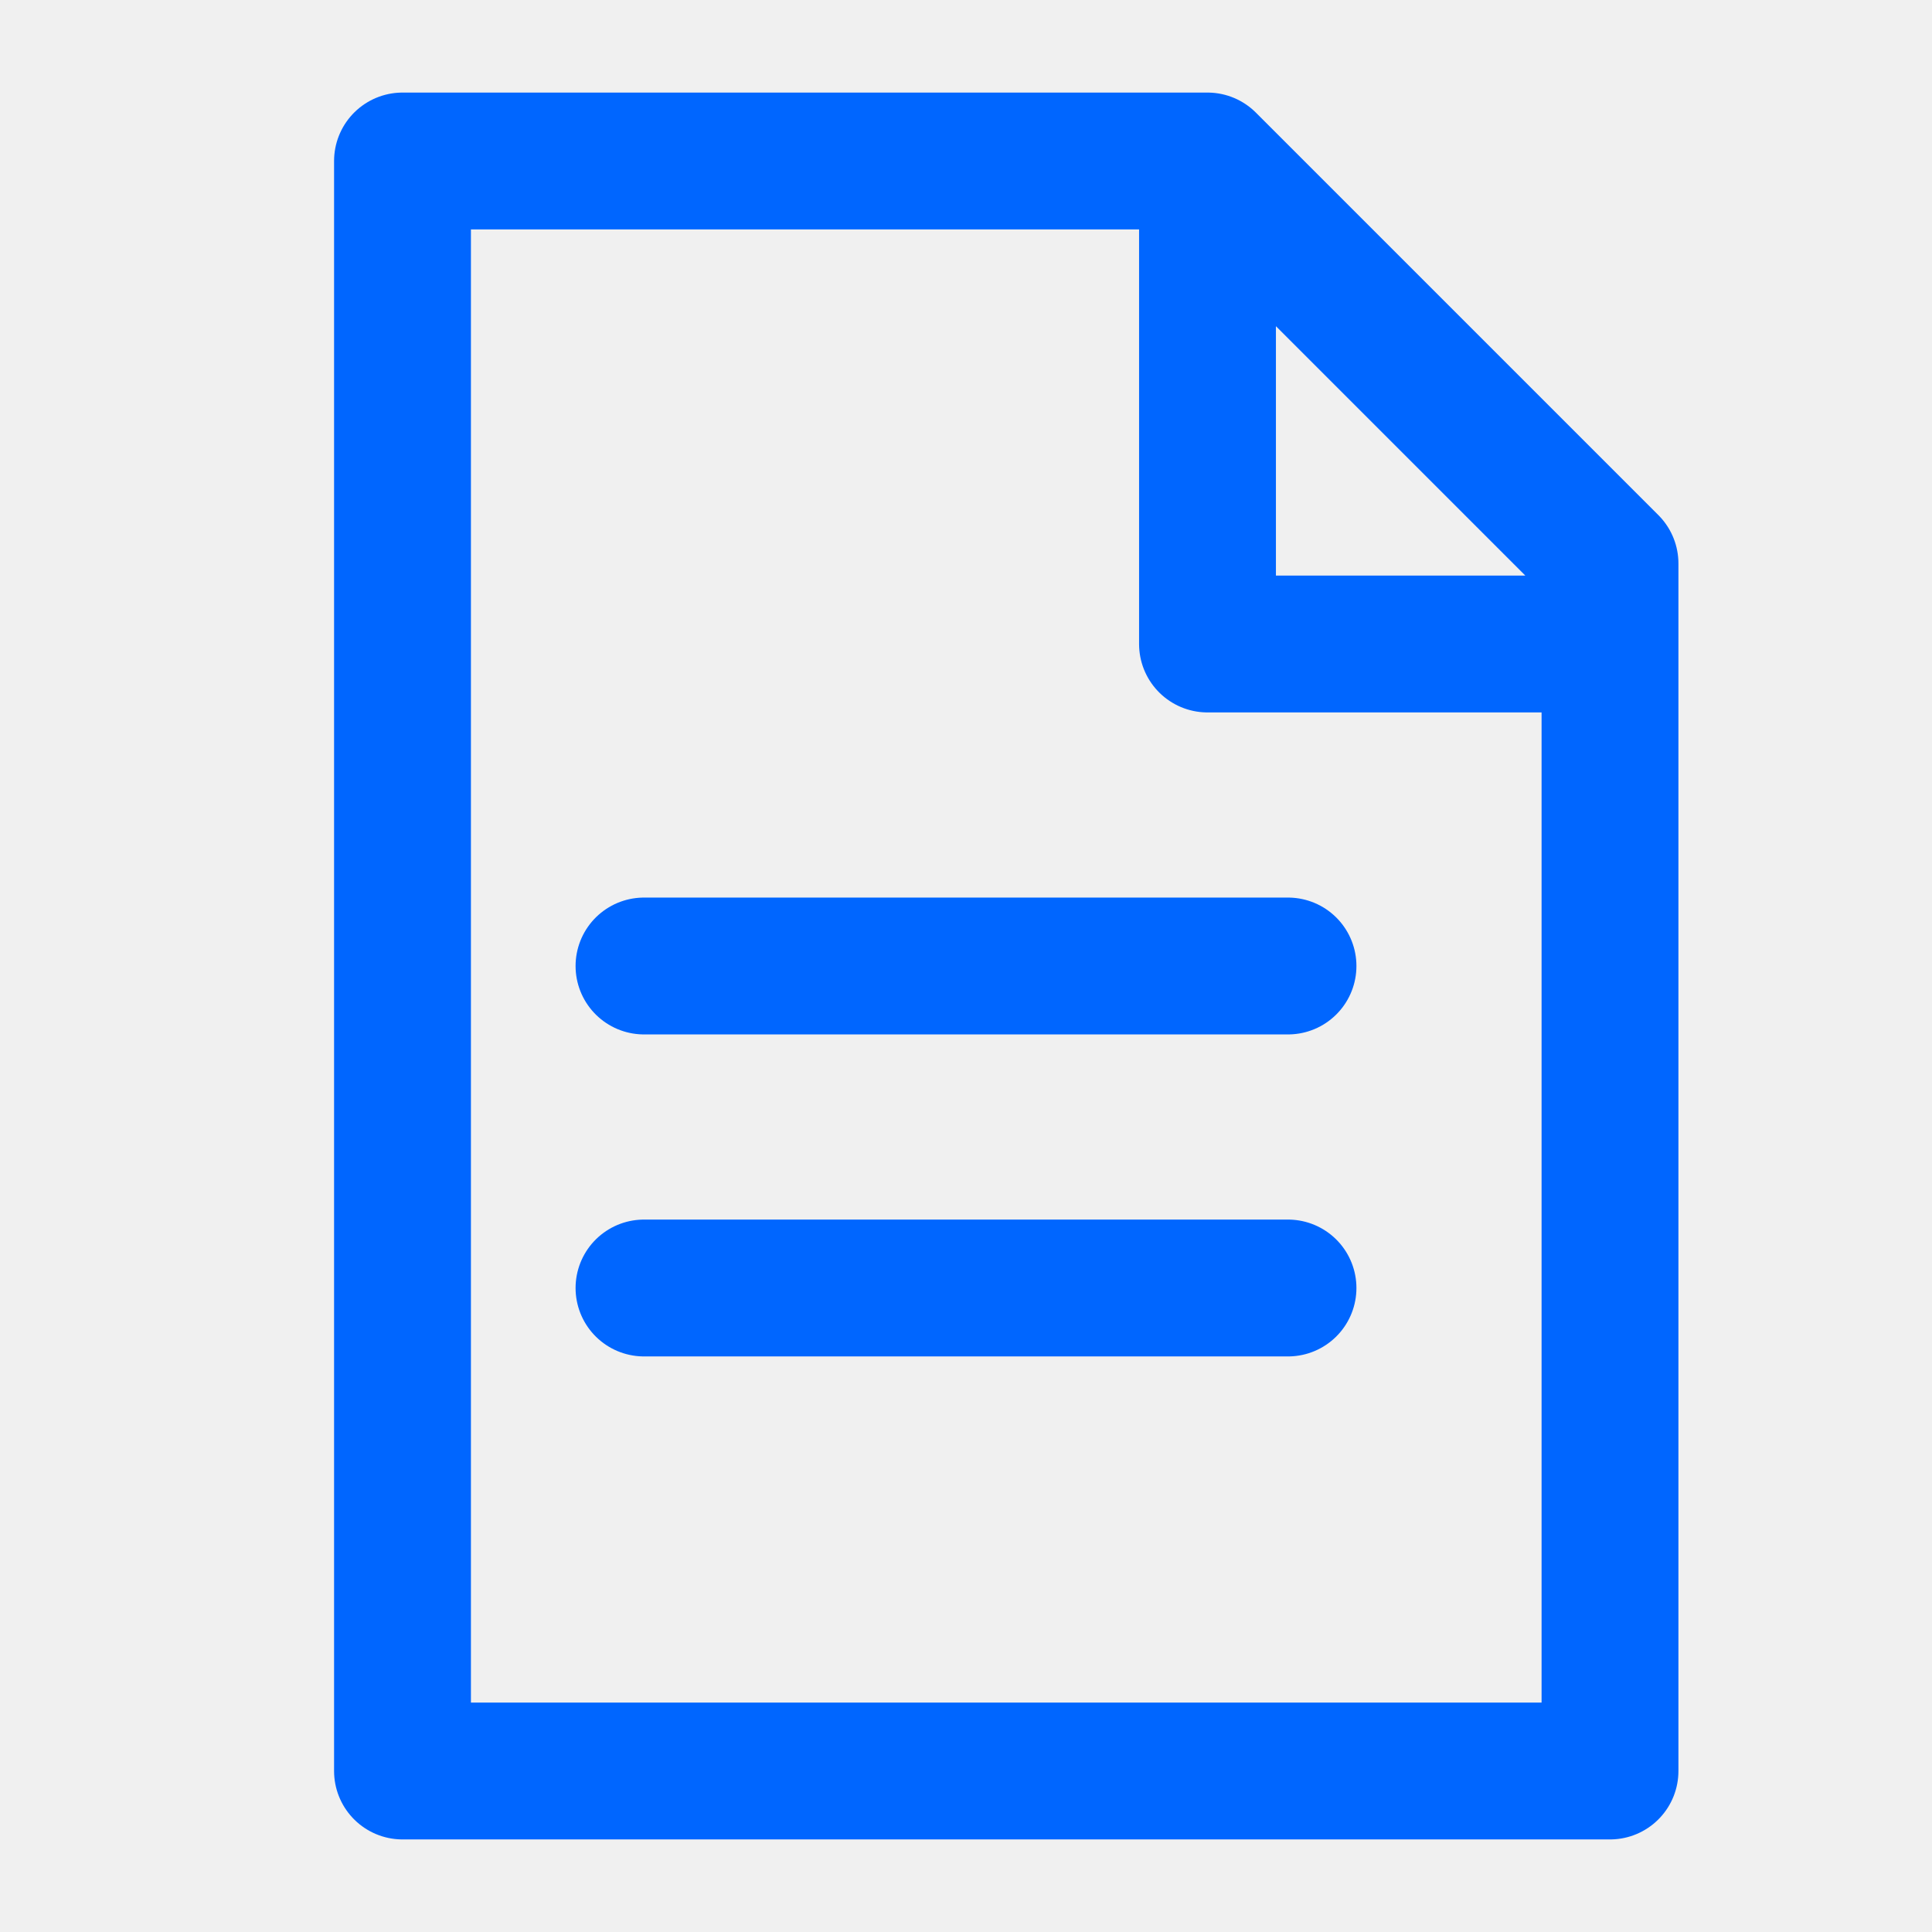
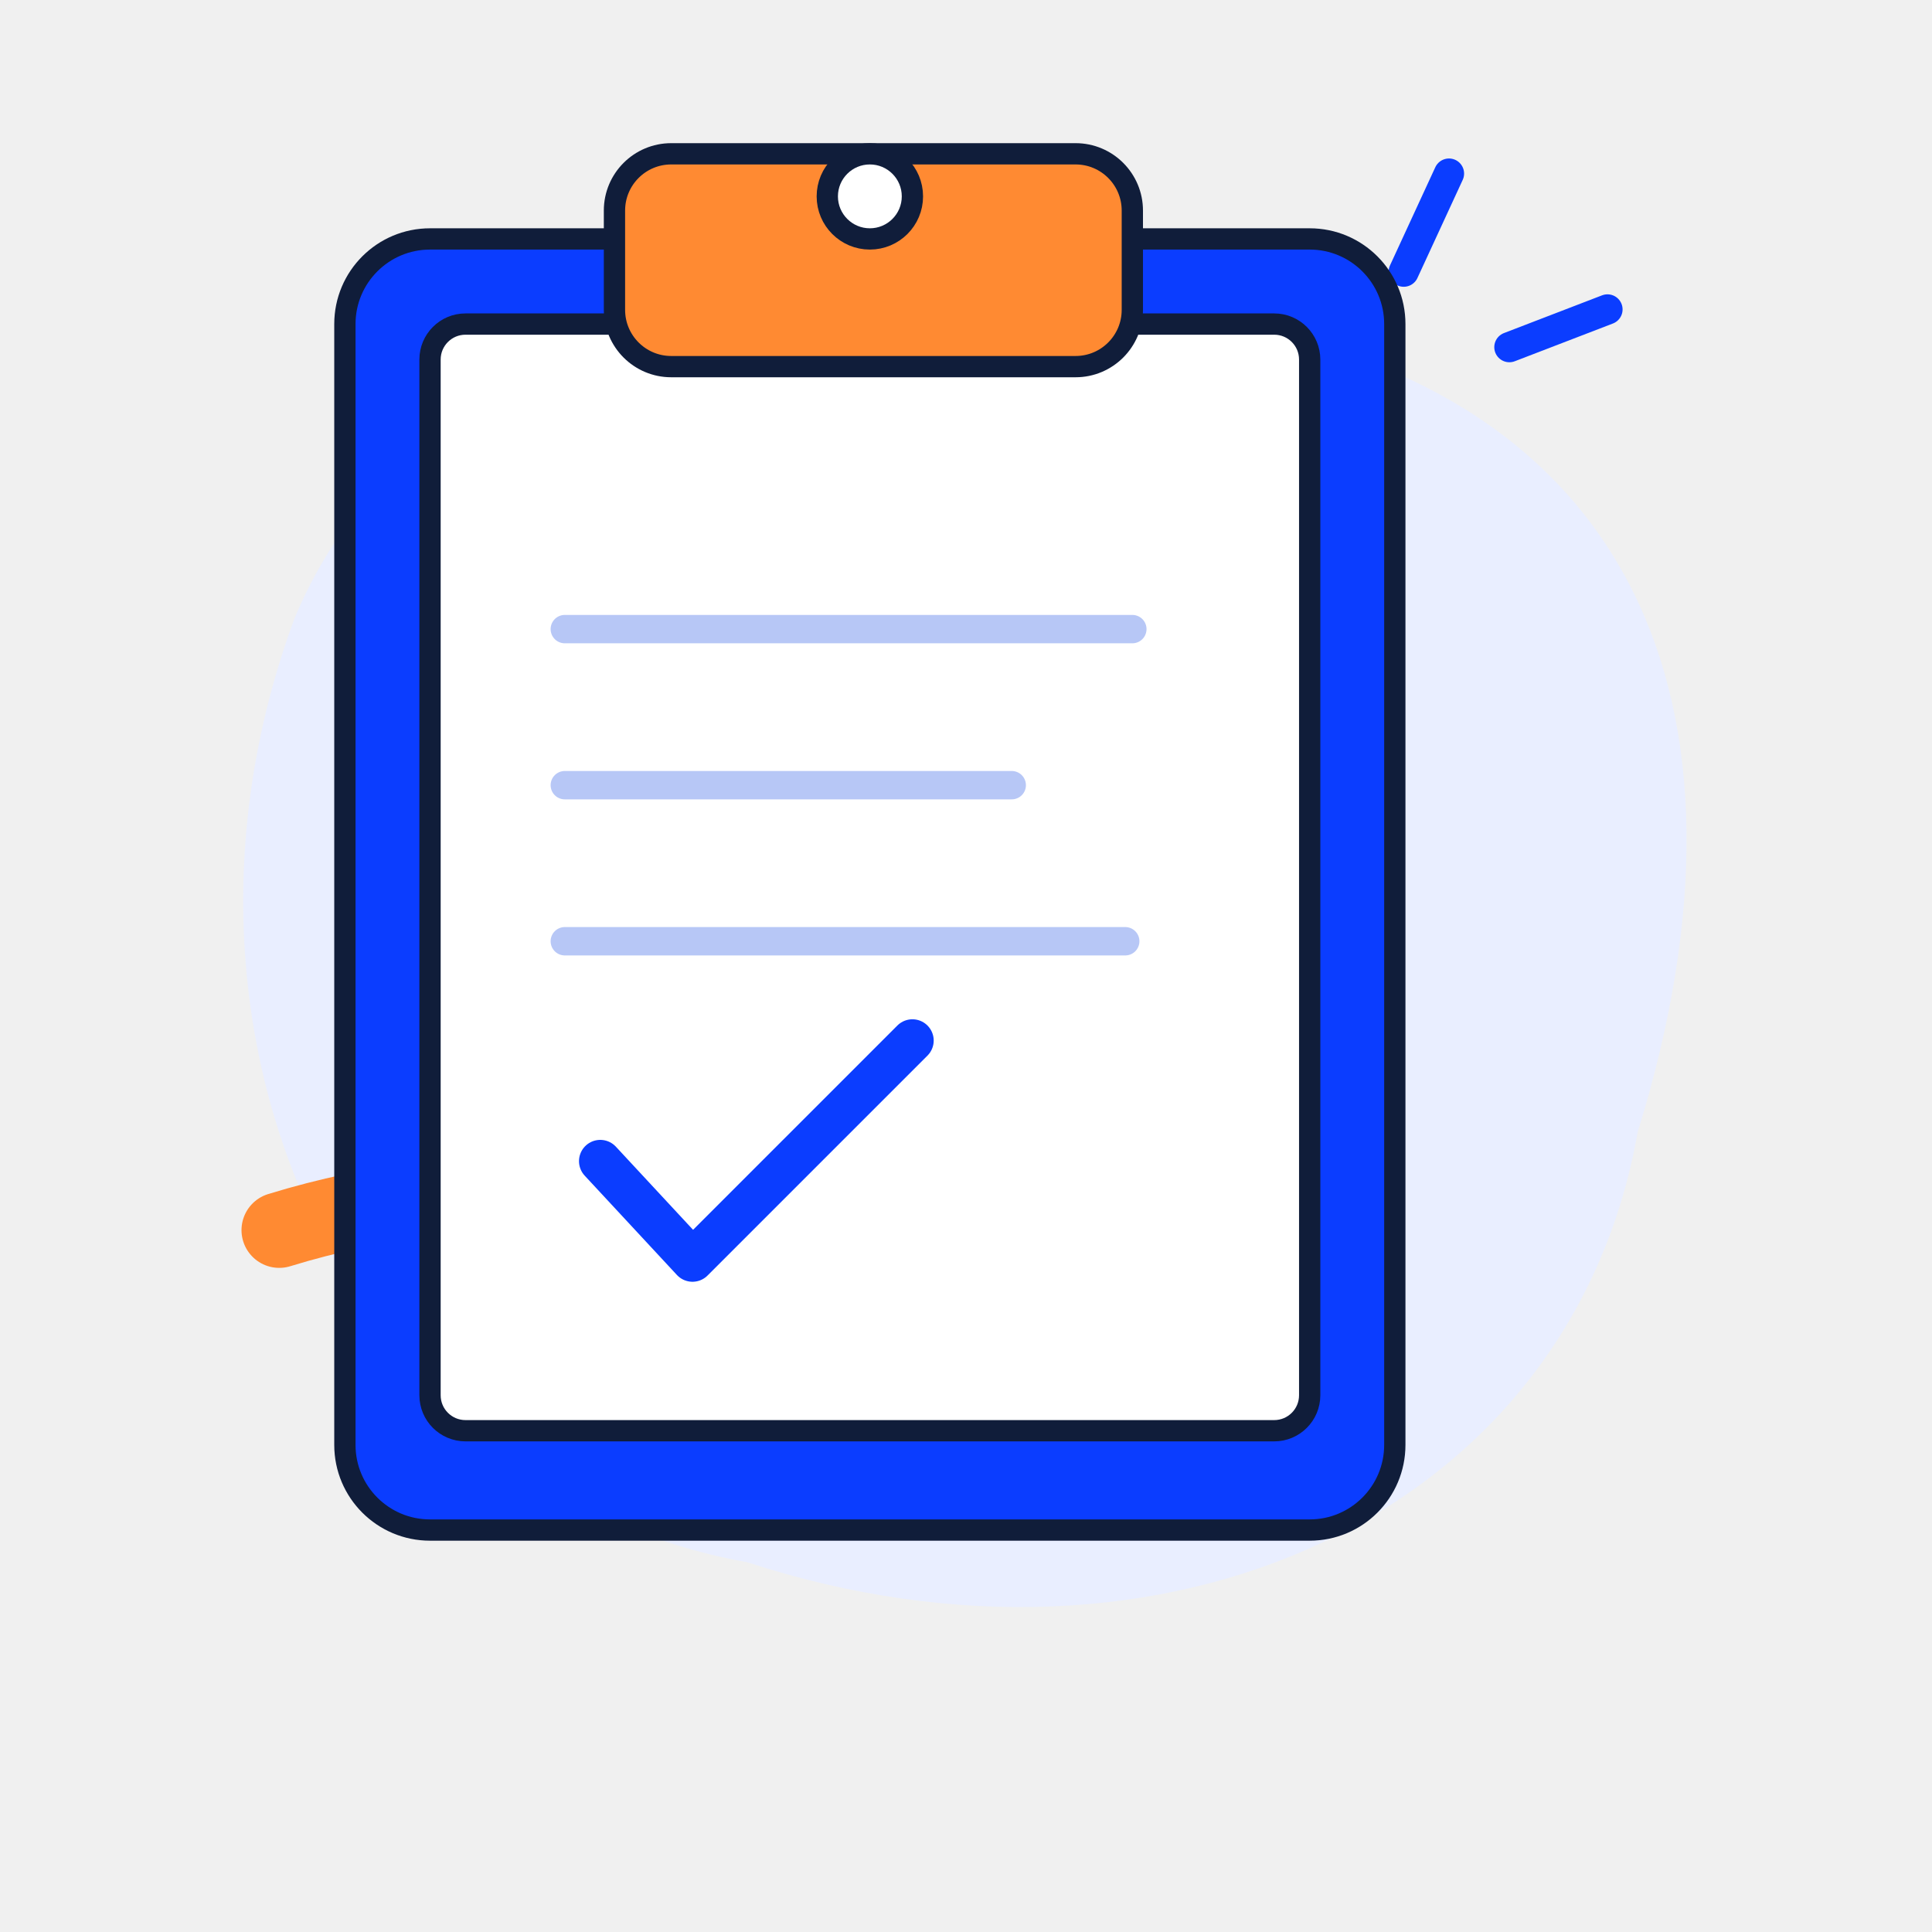
- <svg xmlns="http://www.w3.org/2000/svg" width="24" height="24" viewBox="0 0 24 24" fill="none" stroke="#0066ff" stroke-width="1.7" stroke-linecap="round" stroke-linejoin="round">
-   <path d="M5 2h10l5 5v15H5zM15 2v6h5M8 12h8m-8 4h8" />
+ <svg xmlns="http://www.w3.org/2000/svg" width="256" height="256" viewBox="0 0 256 256" fill="none">
+   <path d="M39 82C56 41 111 31 163 43C215 52 235 92 217 150C208 201 154 225 99 207C48 198 18 139 39 82Z" fill="#E9EEFF" stroke="none" stroke-width="3" stroke-linecap="round" stroke-linejoin="round" />
+   <path d="M37 163c26-8 51-5 71-5" fill="none" stroke="#FF8A32" stroke-width="10" stroke-linecap="round" stroke-linejoin="round" />
+   <path d="m186 36 6-13m8 23 13-5" fill="none" stroke="#0B3DFF" stroke-width="4" stroke-linecap="round" stroke-linejoin="round" />
+   <g transform="translate(-6 -5) scale(0.94) rotate(0 128 128)">
+     <rect x="55" y="39" width="148" height="182" rx="12" fill="#0B3DFF" stroke="#101D3A" stroke-width="3" />
+     <rect x="67" y="51" width="124" height="156" rx="5" fill="#FFFFFF" stroke="#101D3A" stroke-width="3" />
+     <rect x="93" y="27" width="73" height="30" rx="8" fill="#FF8A32" stroke="#101D3A" stroke-width="3" />
+     <circle cx="129" cy="33" r="6" fill="#FFFFFF" stroke="#101D3A" stroke-width="3" />
+     <path d="M86 94h80" fill="none" stroke="#B7C7F6" stroke-width="4" stroke-linecap="round" stroke-linejoin="round" />
+     <path d="M86 116h63" fill="none" stroke="#B7C7F6" stroke-width="4" stroke-linecap="round" stroke-linejoin="round" />
+     <path d="M86 138h79" fill="none" stroke="#B7C7F6" stroke-width="4" stroke-linecap="round" stroke-linejoin="round" />
+     <path d="m91 169 13 14 31-31" fill="none" stroke="#0B3DFF" stroke-width="6" stroke-linecap="round" stroke-linejoin="round" />
+   </g>
</svg>
